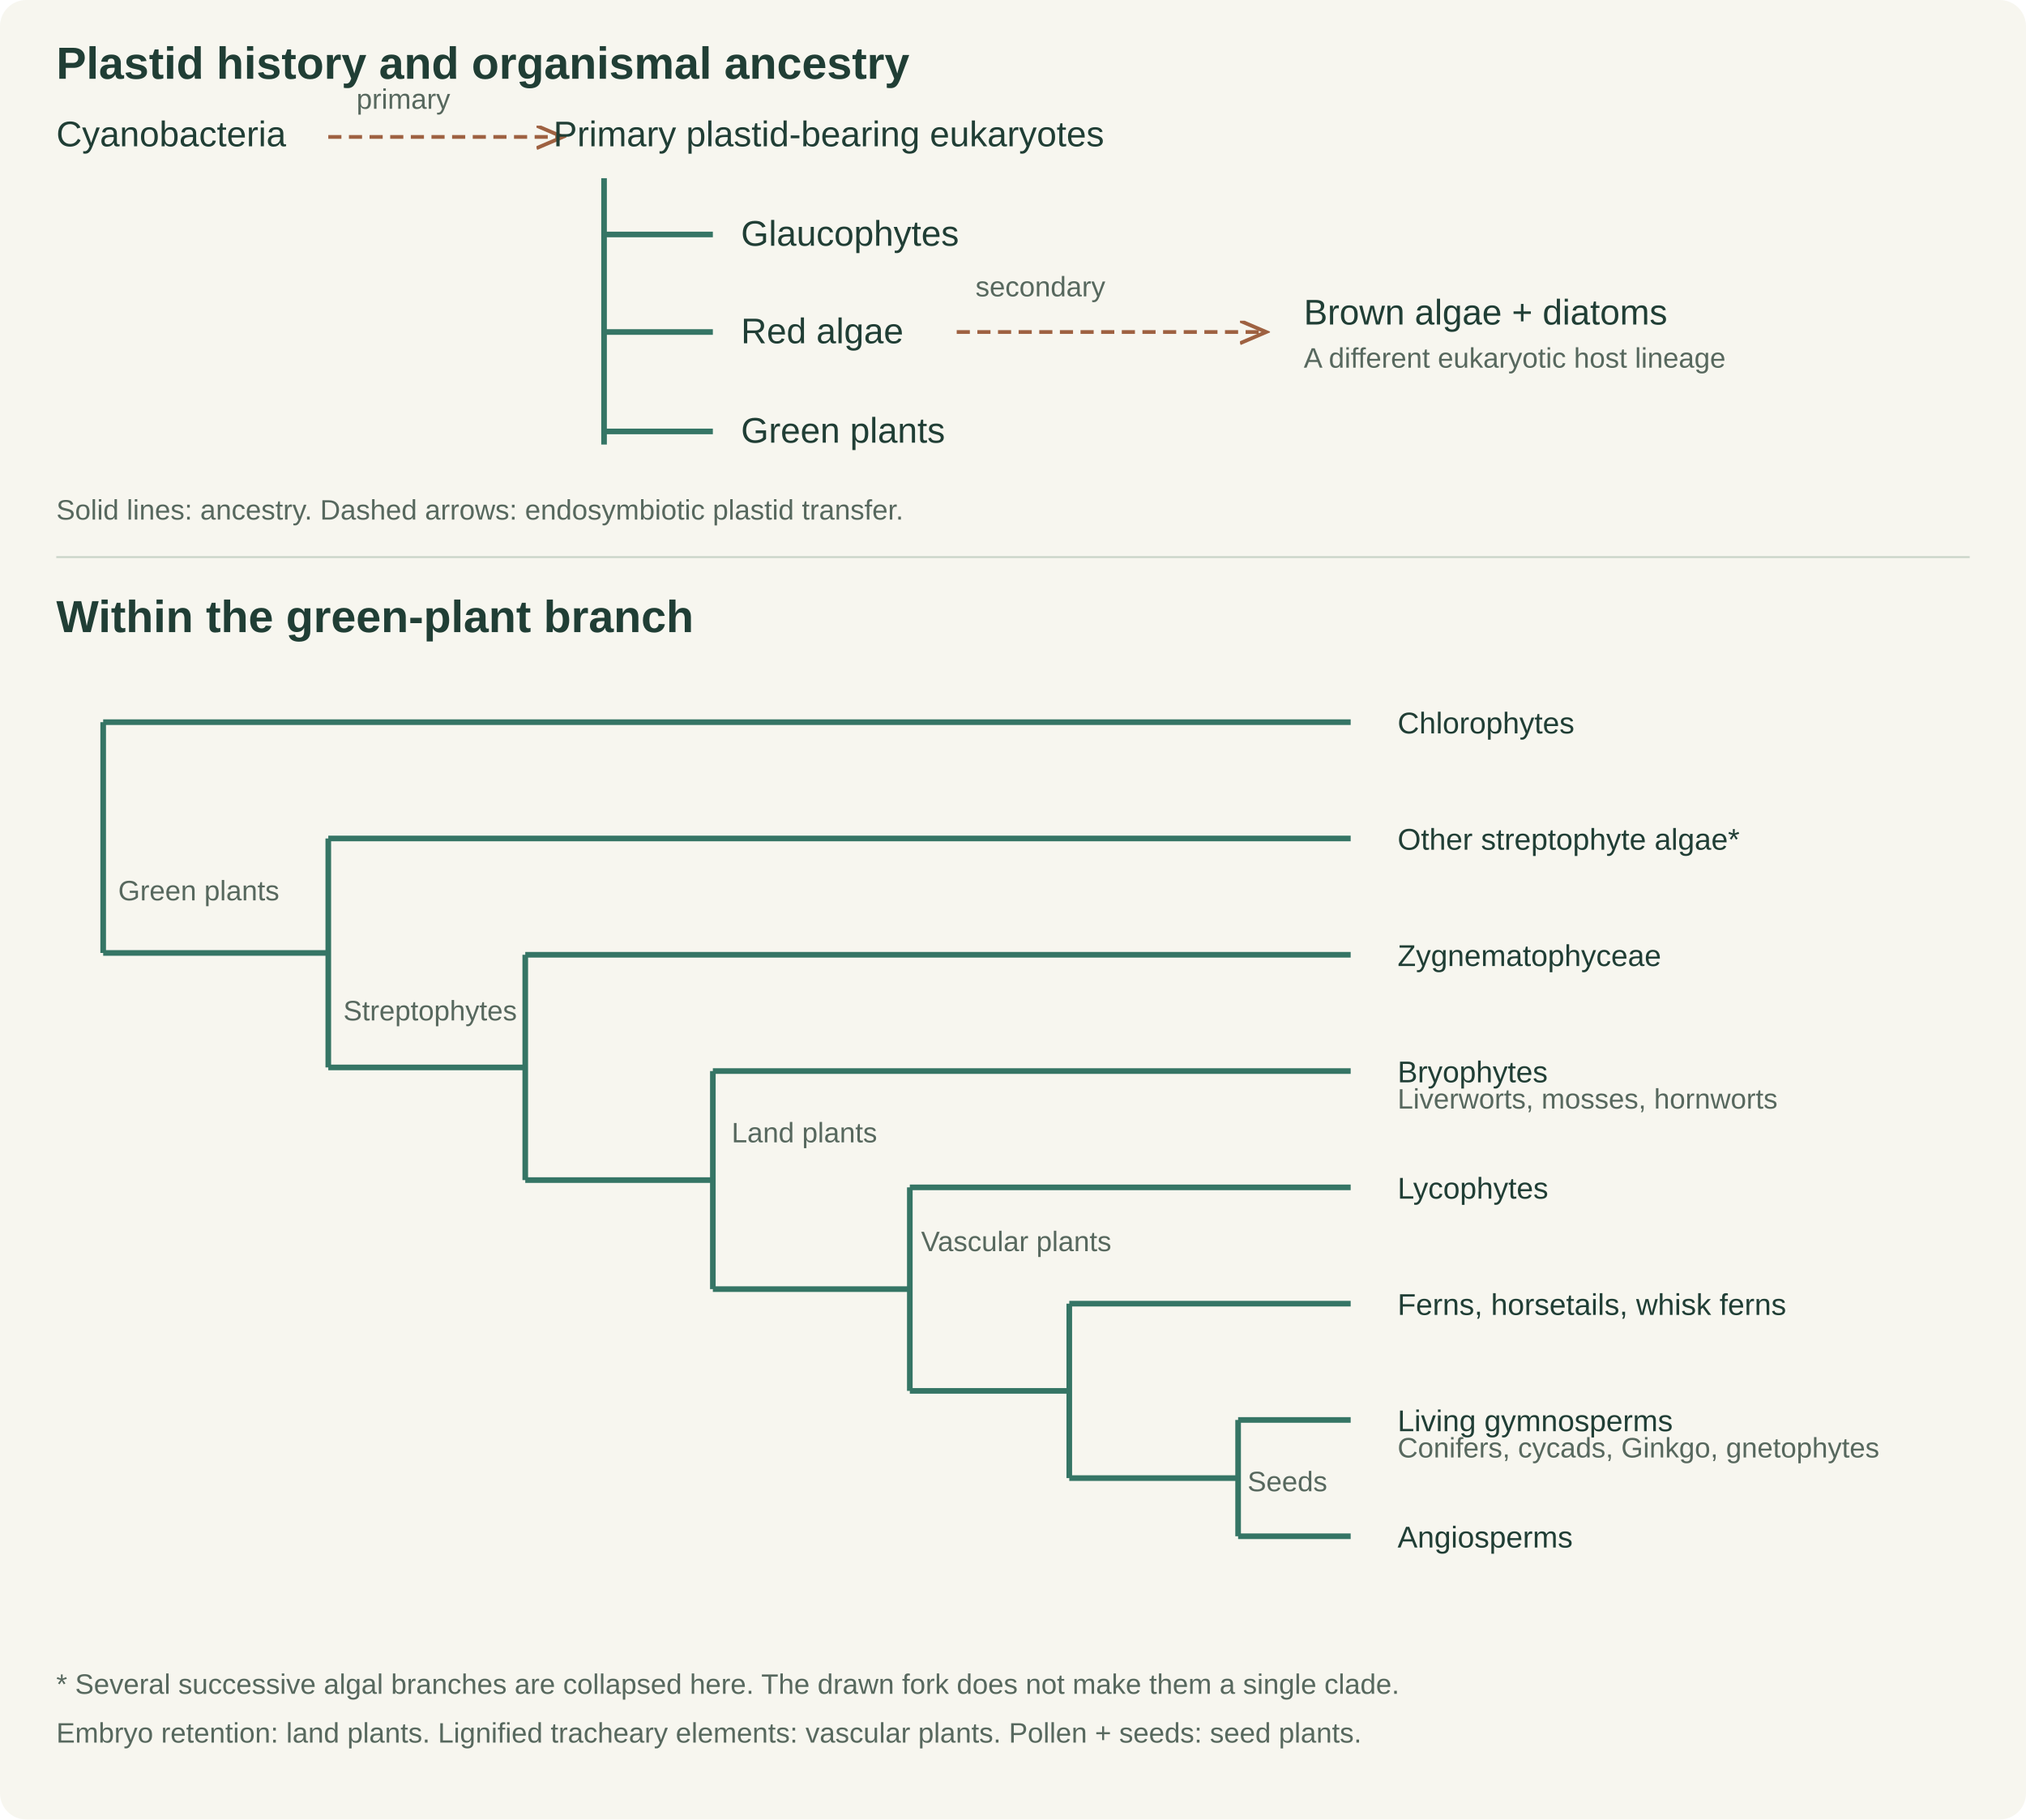
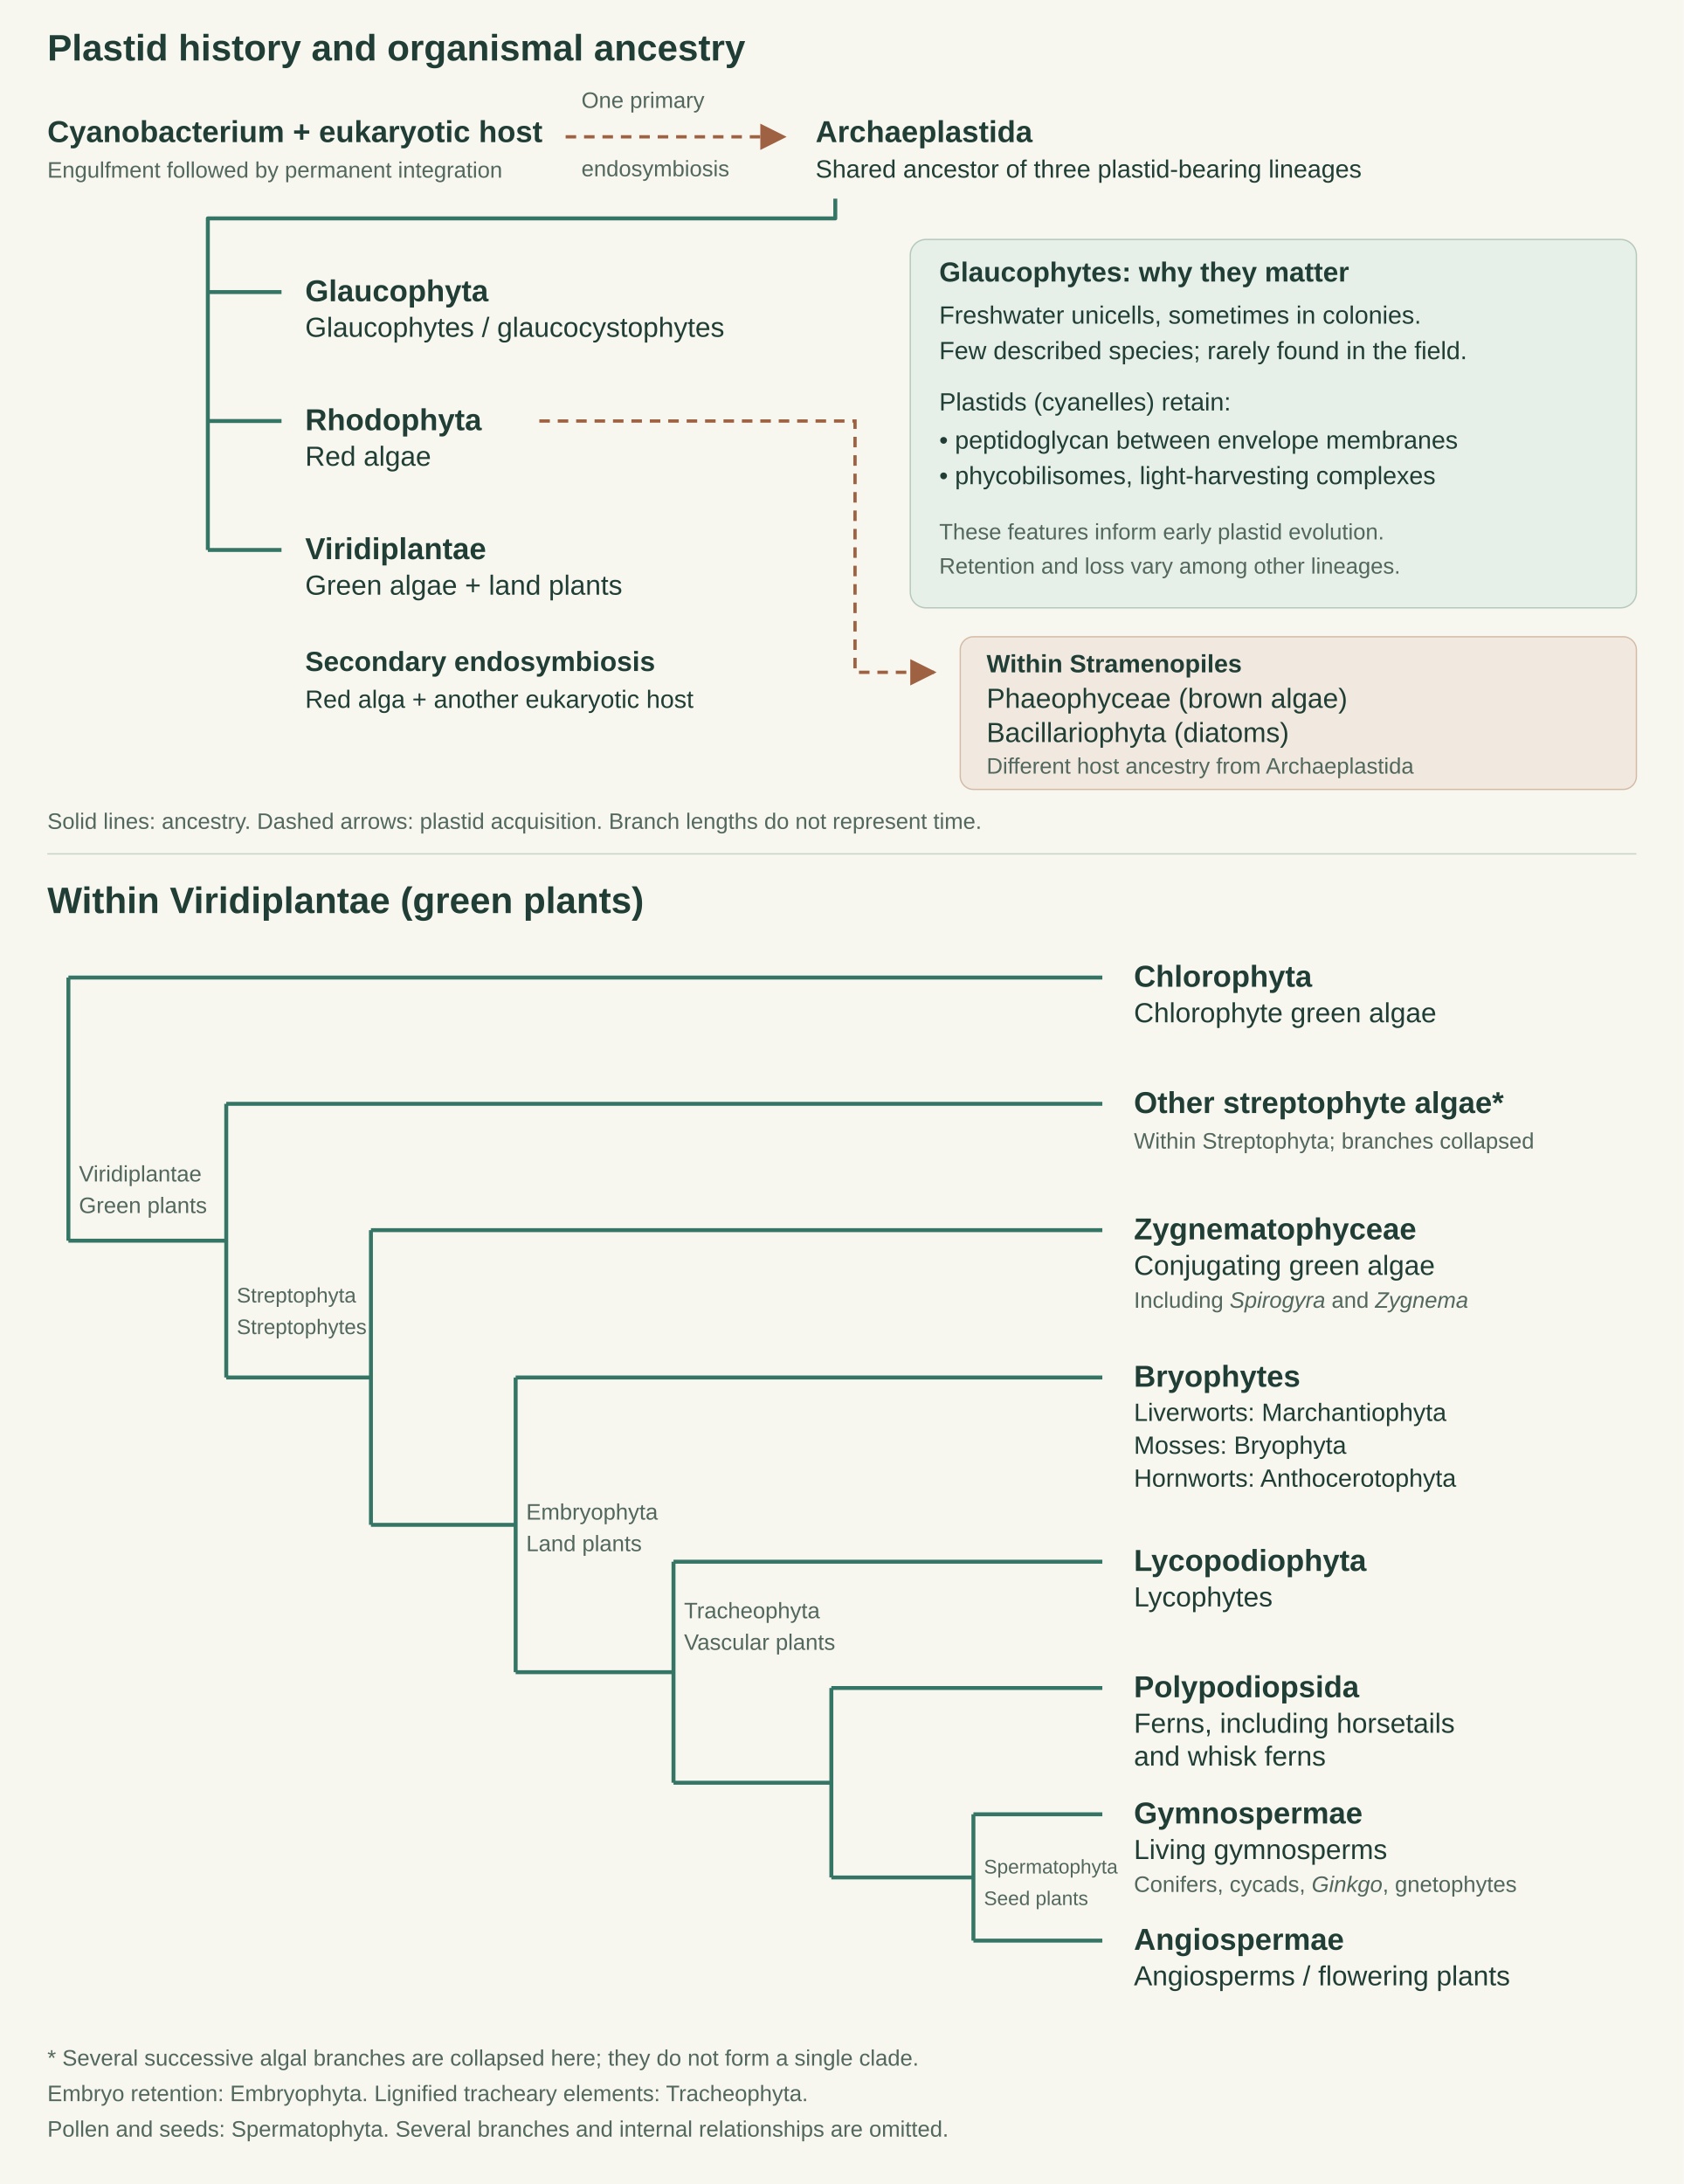
- <svg xmlns="http://www.w3.org/2000/svg" width="1080" height="970" viewBox="0 0 1080 970" role="img" aria-labelledby="title desc">
+ <svg xmlns="http://www.w3.org/2000/svg" width="1280" height="1660" viewBox="0 0 1280 1660" role="img" aria-labelledby="title desc">
  <defs>
-     <marker id="arrow" markerWidth="8" markerHeight="8" refX="7" refY="3" orient="auto">
-       <path d="M0 0 L7 3 L0 6" fill="none" stroke="#9e6141" />
+     <marker id="arrow" viewBox="0 0 10 10" refX="9" refY="5" markerWidth="8" markerHeight="8" orient="auto-start-reverse">
+       <path d="M0 0 L10 5 L0 10 Z" fill="#9e6141" />
    </marker>
+     <style>
+       text {font-family:Arial,Helvetica,sans-serif;fill:#203e35;}
+       .heading {font-size:28px;font-weight:700;}
+       .taxon {font-size:23px;font-weight:700;}
+       .label {font-size:21px;}
+       .detail {font-size:19px;}
+       .note {font-size:17px;fill:#52675d;}
+       .clade {font-size:17px;fill:#52675d;}
+       .branch {fill:none;stroke:#357565;stroke-width:3;stroke-linejoin:round;}
+       .transfer {fill:none;stroke:#9e6141;stroke-width:2.5;stroke-dasharray:8 6;marker-end:url(#arrow);}
+     </style>
  </defs>
-   <rect width="100%" height="100%" rx="14" fill="#f7f6ef" />
-   <style>text{font-family:Arial,sans-serif;fill:#203e35}.small{font-size:16px}.label{font-size:19px}.heading{font-size:24px;font-weight:bold}.note{fill:#57685e;font-size:15px}.branch{stroke:#357565;stroke-width:3;fill:none}.transfer{stroke:#9e6141;stroke-width:2;stroke-dasharray:7 4;fill:none;marker-end:url(#arrow)}</style>
-   <text x="30" y="42" class="heading">Plastid history and organismal ancestry</text>
-   <text x="30" y="78" class="label">Cyanobacteria</text>
-   <path d="M175 73 H300" class="transfer" />
-   <text x="190" y="58" class="note">primary</text>
-   <text x="295" y="78" class="label">Primary plastid-bearing eukaryotes</text>
-   <path d="M322 95 V237 M322 125 H380 M322 177 H380 M322 230 H380" class="branch" />
-   <text x="395" y="131" class="label">Glaucophytes</text>
-   <text x="395" y="183" class="label">Red algae</text>
-   <text x="395" y="236" class="label">Green plants</text>
-   <path d="M510 177 H675" class="transfer" />
-   <text x="520" y="158" class="note">secondary</text>
-   <text x="695" y="173" class="label">Brown algae + diatoms</text>
-   <text x="695" y="196" class="note">A different eukaryotic host lineage</text>
-   <text x="30" y="277" class="note">Solid lines: ancestry. Dashed arrows: endosymbiotic plastid transfer.</text>
-   <path d="M30 297 H1050" stroke="#cad4c8" />
-   <text x="30" y="337" class="heading">Within the green-plant branch</text>
-   <text x="745" y="391" class="small">Chlorophytes</text>
-   <text x="745" y="453" class="small">Other streptophyte algae*</text>
-   <text x="745" y="515" class="small">Zygnematophyceae</text>
-   <text x="745" y="577" class="small">Bryophytes</text>
-   <text x="745" y="639" class="small">Lycophytes</text>
-   <text x="745" y="701" class="small">Ferns, horsetails, whisk ferns</text>
-   <text x="745" y="763" class="small">Living gymnosperms</text>
-   <text x="745" y="825" class="small">Angiosperms</text>
-   <path d="M660 757 V819" class="branch" />
-   <path d="M660 757 H720" class="branch" />
-   <path d="M660 819 H720" class="branch" />
-   <path d="M570 695 V788.0" class="branch" />
-   <path d="M570 695 H720" class="branch" />
-   <path d="M570 788.0 H660" class="branch" />
-   <path d="M485 633 V741.5" class="branch" />
-   <path d="M485 633 H720" class="branch" />
-   <path d="M485 741.5 H570" class="branch" />
-   <path d="M380 571 V687.25" class="branch" />
-   <path d="M380 571 H720" class="branch" />
-   <path d="M380 687.25 H485" class="branch" />
-   <path d="M280 509 V629.125" class="branch" />
-   <path d="M280 509 H720" class="branch" />
-   <path d="M280 629.125 H380" class="branch" />
-   <path d="M175 447 V569.062" class="branch" />
-   <path d="M175 447 H720" class="branch" />
-   <path d="M175 569.062 H280" class="branch" />
-   <path d="M55 385 V508.031" class="branch" />
-   <path d="M55 385 H720" class="branch" />
-   <path d="M55 508.031 H175" class="branch" />
-   <text x="63" y="480" class="note">Green plants</text>
-   <text x="183" y="544" class="note">Streptophytes</text>
-   <text x="390" y="609" class="note">Land plants</text>
-   <text x="491" y="667" class="note">Vascular plants</text>
-   <text x="665" y="795" class="note">Seeds</text>
-   <text x="745" y="591" class="note">Liverworts, mosses, hornworts</text>
-   <text x="745" y="777" class="note">Conifers, cycads, Ginkgo, gnetophytes</text>
-   <text x="30" y="903" class="note">* Several successive algal branches are collapsed here. The drawn fork does not make them a single clade.</text>
-   <text x="30" y="929" class="note">Embryo retention: land plants. Lignified tracheary elements: vascular plants. Pollen + seeds: seed plants.</text>
+   <rect width="1280" height="1660" fill="#f7f6ef" />
+   <text x="36" y="46" class="heading">Plastid history and organismal ancestry</text>
+   <text x="36" y="108" class="taxon">Cyanobacterium + eukaryotic host</text>
+   <text x="36" y="135" class="note">Engulfment followed by permanent integration</text>
+   <path class="transfer" d="M430 104 H596" />
+   <text x="442" y="82" class="note">One primary</text>
+   <text x="442" y="134" class="note">endosymbiosis</text>
+   <text x="620" y="108" class="taxon">Archaeplastida</text>
+   <text x="620" y="135" class="detail">Shared ancestor of three plastid-bearing lineages</text>
+   <path class="branch" d="M635 151 V166 H158 V418 M158 222 H214 M158 320 H214 M158 418 H214" />
+   <text x="232" y="229" class="taxon">Glaucophyta</text>
+   <text x="232" y="256" class="label">Glaucophytes / glaucocystophytes</text>
+   <text x="232" y="327" class="taxon">Rhodophyta</text>
+   <text x="232" y="354" class="label">Red algae</text>
+   <text x="232" y="425" class="taxon">Viridiplantae</text>
+   <text x="232" y="452" class="label">Green algae + land plants</text>
+   <rect x="692" y="182" width="552" height="280" rx="12" fill="#e6efe8" stroke="#b5c9bb" />
+   <text x="714" y="214" class="label" font-weight="700">Glaucophytes: why they matter</text>
+   <text x="714" y="246" class="detail">Freshwater unicells, sometimes in colonies.</text>
+   <text x="714" y="273" class="detail">Few described species; rarely found in the field.</text>
+   <text x="714" y="312" class="detail">Plastids (cyanelles) retain:</text>
+   <text x="714" y="341" class="detail">• peptidoglycan between envelope membranes</text>
+   <text x="714" y="368" class="detail">• phycobilisomes, light-harvesting complexes</text>
+   <text x="714" y="410" class="note">These features inform early plastid evolution.</text>
+   <text x="714" y="436" class="note">Retention and loss vary among other lineages.</text>
+   <path class="transfer" d="M410 320 H650 V511 H710" />
+   <text x="232" y="510" class="label" font-weight="700">Secondary endosymbiosis</text>
+   <text x="232" y="538" class="detail">Red alga + another eukaryotic host</text>
+   <rect x="730" y="484" width="514" height="116" rx="10" fill="#f1e9df" stroke="#d4bba7" />
+   <text x="750" y="511" class="detail" font-weight="700">Within Stramenopiles</text>
+   <text x="750" y="538" class="label">Phaeophyceae (brown algae)</text>
+   <text x="750" y="564" class="label">Bacillariophyta (diatoms)</text>
+   <text x="750" y="588" class="note">Different host ancestry from Archaeplastida</text>
+   <text x="36" y="630" class="note">Solid lines: ancestry. Dashed arrows: plastid acquisition. Branch lengths do not represent time.</text>
+   <path d="M36 649 H1244" stroke="#c8d3c8" />
+   <text x="36" y="694" class="heading">Within Viridiplantae (green plants)</text>
+   <g class="branch">
+     <path d="M740 1379 V1475 M740 1379 H838 M740 1475 H838" />
+     <path d="M632 1283 V1427 M632 1283 H838 M632 1427 H740" />
+     <path d="M512 1187 V1355 M512 1187 H838 M512 1355 H632" />
+     <path d="M392 1047 V1271 M392 1047 H838 M392 1271 H512" />
+     <path d="M282 935 V1159 M282 935 H838 M282 1159 H392" />
+     <path d="M172 839 V1047 M172 839 H838 M172 1047 H282" />
+     <path d="M52 743 V943 M52 743 H838 M52 943 H172" />
+   </g>
+   <text x="60" y="898" class="clade">Viridiplantae</text>
+   <text x="60" y="922" class="clade">Green plants</text>
+   <text x="180" y="990" class="clade" style="font-size:16px">Streptophyta</text>
+   <text x="180" y="1014" class="clade" style="font-size:16px">Streptophytes</text>
+   <text x="400" y="1155" class="clade">Embryophyta</text>
+   <text x="400" y="1179" class="clade">Land plants</text>
+   <text x="520" y="1230" class="clade">Tracheophyta</text>
+   <text x="520" y="1254" class="clade">Vascular plants</text>
+   <text x="748" y="1424" class="clade" style="font-size:15px">Spermatophyta</text>
+   <text x="748" y="1448" class="clade" style="font-size:15px">Seed plants</text>
+   <text x="862" y="750" class="taxon">Chlorophyta</text>
+   <text x="862" y="777" class="label">Chlorophyte green algae</text>
+   <text x="862" y="846" class="taxon">Other streptophyte algae*</text>
+   <text x="862" y="873" class="note">Within Streptophyta; branches collapsed</text>
+   <text x="862" y="942" class="taxon">Zygnematophyceae</text>
+   <text x="862" y="969" class="label">Conjugating green algae</text>
+   <text x="862" y="994" class="note">Including <tspan font-style="italic">Spirogyra</tspan> and <tspan font-style="italic">Zygnema</tspan>
+   </text>
+   <text x="862" y="1054" class="taxon">Bryophytes</text>
+   <text x="862" y="1080" class="detail">Liverworts: Marchantiophyta</text>
+   <text x="862" y="1105" class="detail">Mosses: Bryophyta</text>
+   <text x="862" y="1130" class="detail">Hornworts: Anthocerotophyta</text>
+   <text x="862" y="1194" class="taxon">Lycopodiophyta</text>
+   <text x="862" y="1221" class="label">Lycophytes</text>
+   <text x="862" y="1290" class="taxon">Polypodiopsida</text>
+   <text x="862" y="1317" class="label">Ferns, including horsetails</text>
+   <text x="862" y="1342" class="label">and whisk ferns</text>
+   <text x="862" y="1386" class="taxon">Gymnospermae</text>
+   <text x="862" y="1413" class="label">Living gymnosperms</text>
+   <text x="862" y="1438" class="note">Conifers, cycads, <tspan font-style="italic">Ginkgo</tspan>, gnetophytes</text>
+   <text x="862" y="1482" class="taxon">Angiospermae</text>
+   <text x="862" y="1509" class="label">Angiosperms / flowering plants</text>
+   <text x="36" y="1570" class="note">* Several successive algal branches are collapsed here; they do not form a single clade.</text>
+   <text x="36" y="1597" class="note">Embryo retention: Embryophyta. Lignified tracheary elements: Tracheophyta.</text>
+   <text x="36" y="1624" class="note">Pollen and seeds: Spermatophyta. Several branches and internal relationships are omitted.</text>
</svg>
